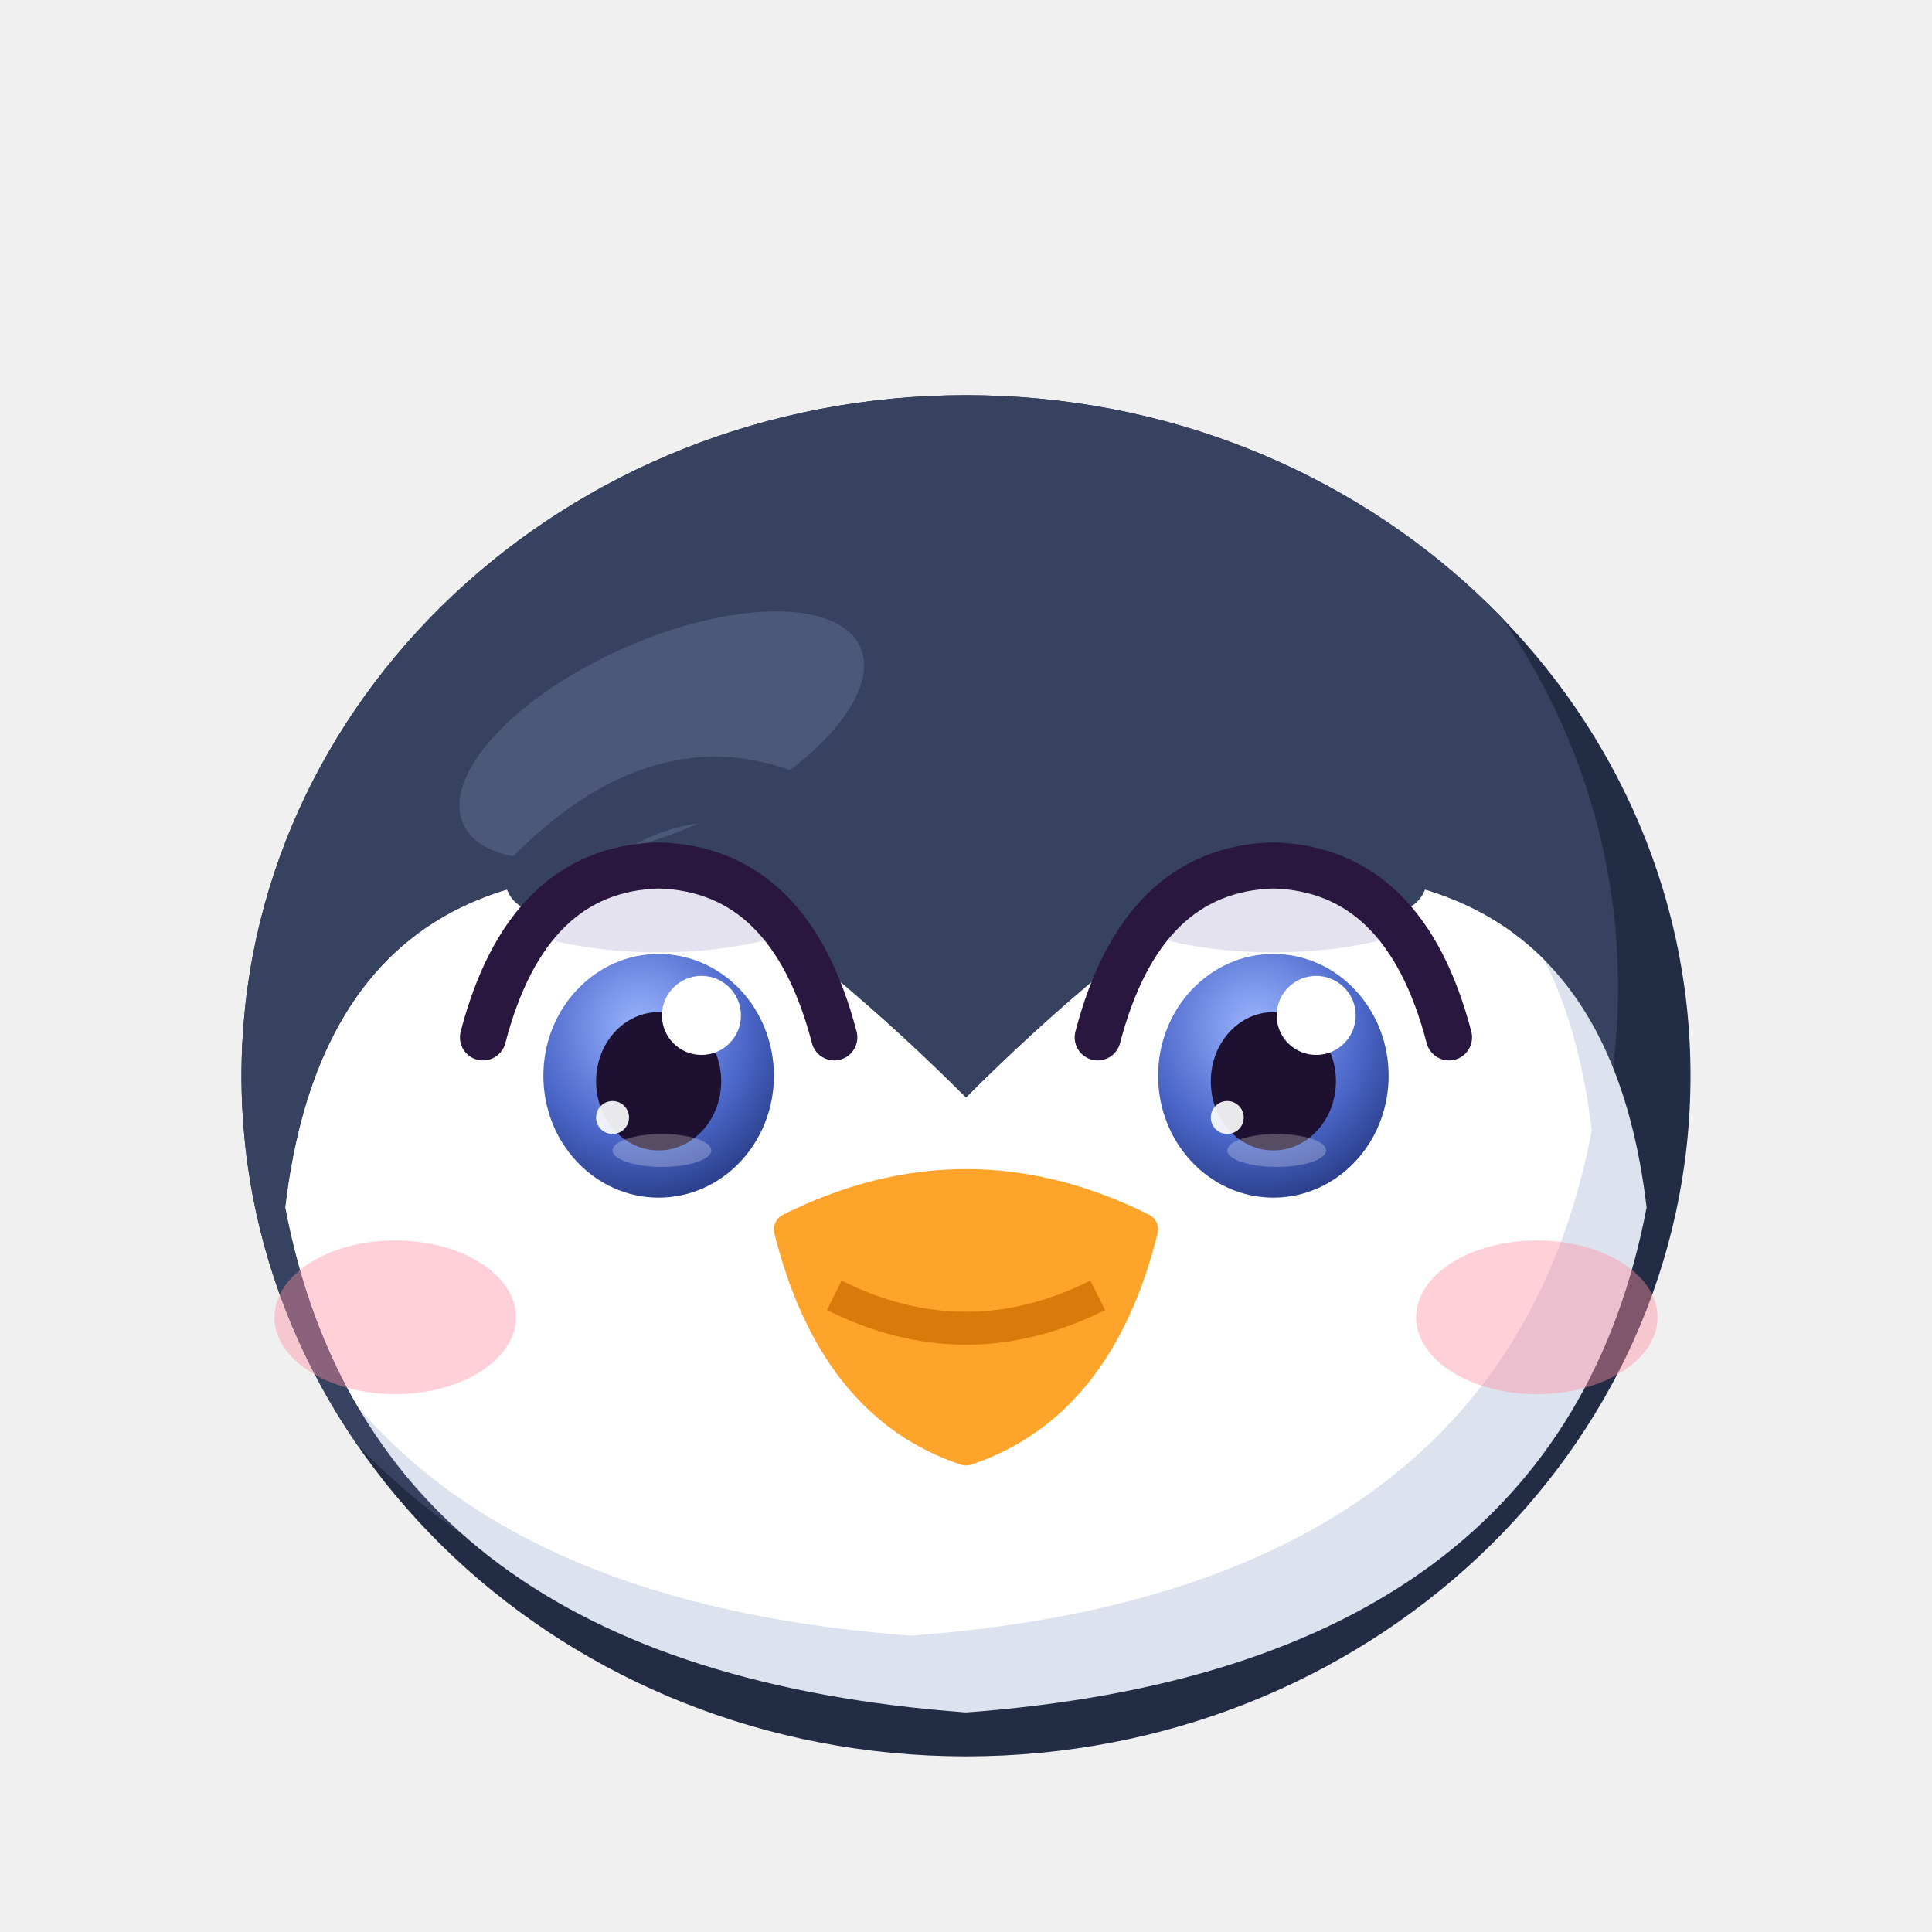
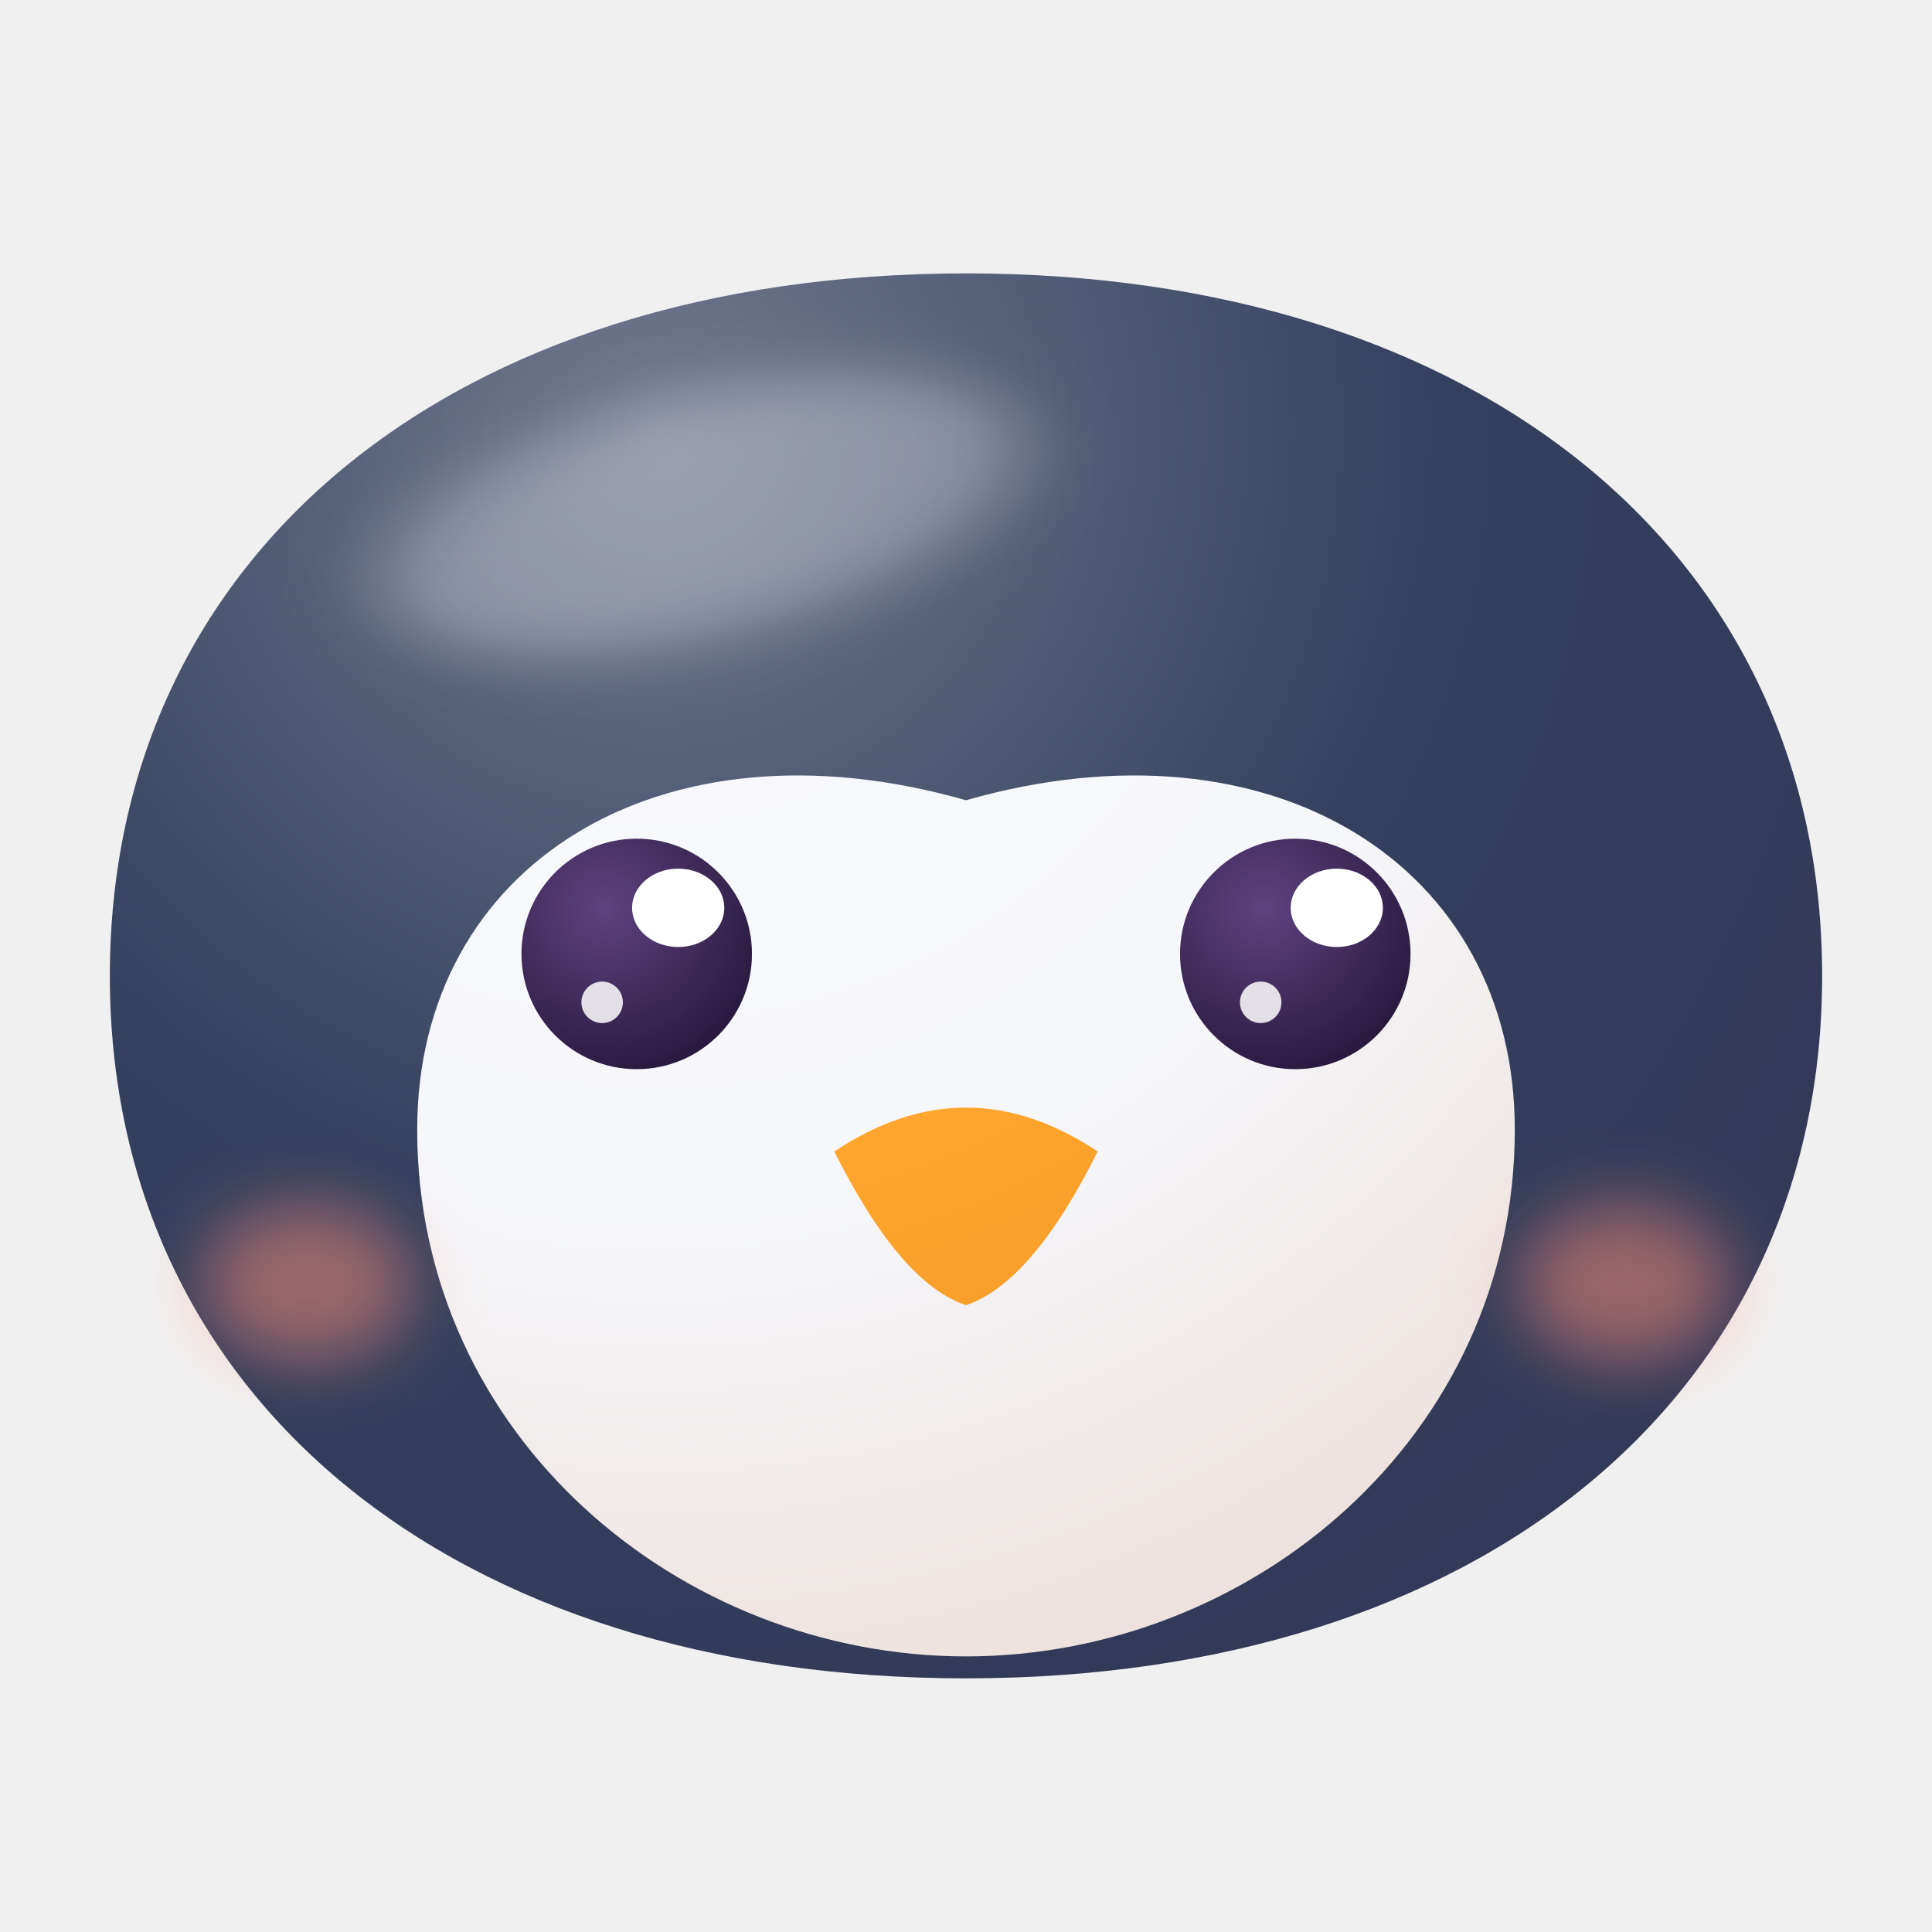
<svg xmlns="http://www.w3.org/2000/svg" viewBox="12 8 176 176">
-   <g transform="translate(100 106) scale(1) translate(-100 -106)">
-     <clipPath id="k133">
-       <ellipse cx="100" cy="106" rx="66" ry="62" />
-     </clipPath>
-     <ellipse cx="100" cy="106" rx="66" ry="62" fill="#222C45" />
-     <g clip-path="url(#k133)">
-       <g>
-         <ellipse cx="93.4" cy="97.94" rx="66" ry="62" fill="#36425F" />
-         <ellipse cx="72.28" cy="75" rx="19.8" ry="8.68" fill="#5C6A8C" opacity=".55" transform="rotate(-24 72.28 75)" />
-       </g>
-     </g>
-     <clipPath id="k134">
-       <path d="M38 118 Q42 84 76 88 Q88 96 100 108 Q112 96 124 88 Q158 84 162 118 Q154 160 100 164 Q46 160 38 118Z" />
-     </clipPath>
-     <path d="M38 118 Q42 84 76 88 Q88 96 100 108 Q112 96 124 88 Q158 84 162 118 Q154 160 100 164 Q46 160 38 118Z" fill="#DCE2EE" />
-     <g clip-path="url(#k134)">
-       <path d="M38 118 Q42 84 76 88 Q88 96 100 108 Q112 96 124 88 Q158 84 162 118 Q154 160 100 164 Q46 160 38 118Z" fill="#FFFFFF" transform="translate(-5 -7)" />
-     </g>
-     <path d="M61 88 Q72 77 83 81" stroke="#36425F" stroke-width="6" fill="none" stroke-linecap="round" />
-     <path d="M139 88 Q128 77 117 81" stroke="#36425F" stroke-width="6" fill="none" stroke-linecap="round" />
-     <radialGradient id="k135" cx=".42" cy=".3" r=".85">
-       <stop offset="0" stop-color="#9BB4FF" />
-       <stop offset=".55" stop-color="#4A66C8" />
-       <stop offset="1" stop-color="#1B2A6A" />
+   <defs>
+     <radialGradient id="g0" gradientUnits="userSpaceOnUse" cx="72" cy="58" r="160">
+       <stop offset="0" stop-color="#71798e" />
+       <stop offset=".45" stop-color="#34405E" />
+       <stop offset="1" stop-color="#323554" />
    </radialGradient>
-     <clipPath id="k136">
-       <ellipse cx="72" cy="104" rx="15" ry="16.5" />
-     </clipPath>
-     <ellipse cx="72" cy="104" rx="15" ry="16.5" fill="#fff" />
-     <g clip-path="url(#k136)">
-       <ellipse cx="72" cy="87.83" rx="18" ry="6.93" fill="#C5BEDC" opacity=".45" />
-       <ellipse cx="72" cy="106" rx="10.5" ry="11.1" fill="url(#k135)" />
-       <ellipse cx="72" cy="106.5" rx="5.7" ry="6.3" fill="#1E1030" />
-       <ellipse cx="75.9" cy="100.5" rx="3.6" ry="3.6" fill="#fff" />
-       <ellipse cx="67.8" cy="109.8" rx="1.5" ry="1.5" fill="#fff" opacity=".9" />
-       <ellipse cx="72.3" cy="112.8" rx="4.5" ry="1.5" fill="#fff" opacity=".25" />
-     </g>
-     <path d="M56 102.5 Q60 87.17 72 86.84 Q84 87.17 88 102.5" stroke="#2A1740" stroke-width="4.2" fill="none" stroke-linecap="round" />
-     <radialGradient id="k137" cx=".42" cy=".3" r=".85">
-       <stop offset="0" stop-color="#9BB4FF" />
-       <stop offset=".55" stop-color="#4A66C8" />
-       <stop offset="1" stop-color="#1B2A6A" />
+     <radialGradient id="g1" gradientUnits="userSpaceOnUse" cx="72" cy="58" r="160">
+       <stop offset="0" stop-color="#f9f9fc" />
+       <stop offset=".45" stop-color="#F6F7FB" />
+       <stop offset="1" stop-color="#e5cec1" />
    </radialGradient>
-     <clipPath id="k138">
-       <ellipse cx="128" cy="104" rx="15" ry="16.5" />
-     </clipPath>
-     <ellipse cx="128" cy="104" rx="15" ry="16.5" fill="#fff" />
-     <g clip-path="url(#k138)">
-       <ellipse cx="128" cy="87.83" rx="18" ry="6.93" fill="#C5BEDC" opacity=".45" />
-       <ellipse cx="128" cy="106" rx="10.5" ry="11.1" fill="url(#k137)" />
-       <ellipse cx="128" cy="106.5" rx="5.7" ry="6.3" fill="#1E1030" />
-       <ellipse cx="131.9" cy="100.5" rx="3.6" ry="3.6" fill="#fff" />
-       <ellipse cx="123.8" cy="109.8" rx="1.5" ry="1.5" fill="#fff" opacity=".9" />
-       <ellipse cx="128.3" cy="112.8" rx="4.5" ry="1.5" fill="#fff" opacity=".25" />
-     </g>
-     <path d="M112 102.5 Q116 87.17 128 86.84 Q140 87.17 144 102.5" stroke="#2A1740" stroke-width="4.2" fill="none" stroke-linecap="round" />
-     <path d="M84 120 Q100 112 116 120 Q112 136 100 140 Q88 136 84 120Z" fill="#FFA42B" stroke="#FFA42B" stroke-width="3" stroke-linejoin="round" />
-     <path d="M88 126 Q100 132 112 126" stroke="#D97A0A" stroke-width="3" fill="none" />
-     <ellipse cx="48" cy="128" rx="11" ry="7" fill="#FF8FA3" opacity=".42" />
-     <ellipse cx="152" cy="128" rx="11" ry="7" fill="#FF8FA3" opacity=".42" />
+     <filter id="bl" x="-30%" y="-60%" width="160%" height="220%">
+       <feGaussianBlur stdDeviation="3.4" />
+     </filter>
+     <filter id="bb" x="-40%" y="-60%" width="180%" height="220%">
+       <feGaussianBlur stdDeviation="3" />
+     </filter>
+     <radialGradient id="e2" cx=".36" cy=".3" r=".9">
+       <stop offset="0" stop-color="#5E4380" />
+       <stop offset="1" stop-color="#1E1030" />
+     </radialGradient>
+     <radialGradient id="e3" cx=".36" cy=".3" r=".9">
+       <stop offset="0" stop-color="#5E4380" />
+       <stop offset="1" stop-color="#1E1030" />
+     </radialGradient>
+     <radialGradient id="g4" gradientUnits="userSpaceOnUse" cx="72" cy="58" r="160">
+       <stop offset="0" stop-color="#ffbf6b" />
+       <stop offset=".45" stop-color="#FFA42B" />
+       <stop offset="1" stop-color="#d0832c" />
+     </radialGradient>
+   </defs>
+   <g transform="translate(100 96) scale(0.9999) translate(-100 -107.1)">
+     <path d="M22 108 C22 69.6 53.2 44 100 44 C146.8 44 178 69.6 178 108 C178 146.4 146.8 172 100 172 C53.2 172 22 146.4 22 108Z" fill="url(#g0)" />
+     <path d="M100 92 C128 84 150 98 150 122 C150 150 126 170 100 170 C74 170 50 150 50 122 C50 98 72 84 100 92Z" fill="url(#g1)" />
+     <ellipse cx="76" cy="66" rx="30" ry="11" fill="#fff" opacity=".3" filter="url(#bl)" transform="rotate(-14 76 66)" />
+     <ellipse cx="40" cy="136" rx="9.6" ry="7.2" fill="#FF8F7A" opacity=".5" filter="url(#bb)" />
+     <ellipse cx="160" cy="136" rx="9.6" ry="7.2" fill="#FF8F7A" opacity=".5" filter="url(#bb)" />
+     <circle cx="70" cy="106" r="10.5" fill="url(#e2)" />
+     <ellipse cx="73.78" cy="101.8" rx="4.2" ry="3.57" fill="#fff" />
+     <circle cx="66.85" cy="110.41" r="1.89" fill="#fff" opacity=".85" />
+     <circle cx="130" cy="106" r="10.5" fill="url(#e3)" />
+     <ellipse cx="133.78" cy="101.8" rx="4.2" ry="3.57" fill="#fff" />
+     <circle cx="126.85" cy="110.41" r="1.89" fill="#fff" opacity=".85" />
+     <path d="M88 124 Q100 116 112 124 Q106 136 100 138 Q94 136 88 124Z" fill="url(#g4)" />
  </g>
</svg>
